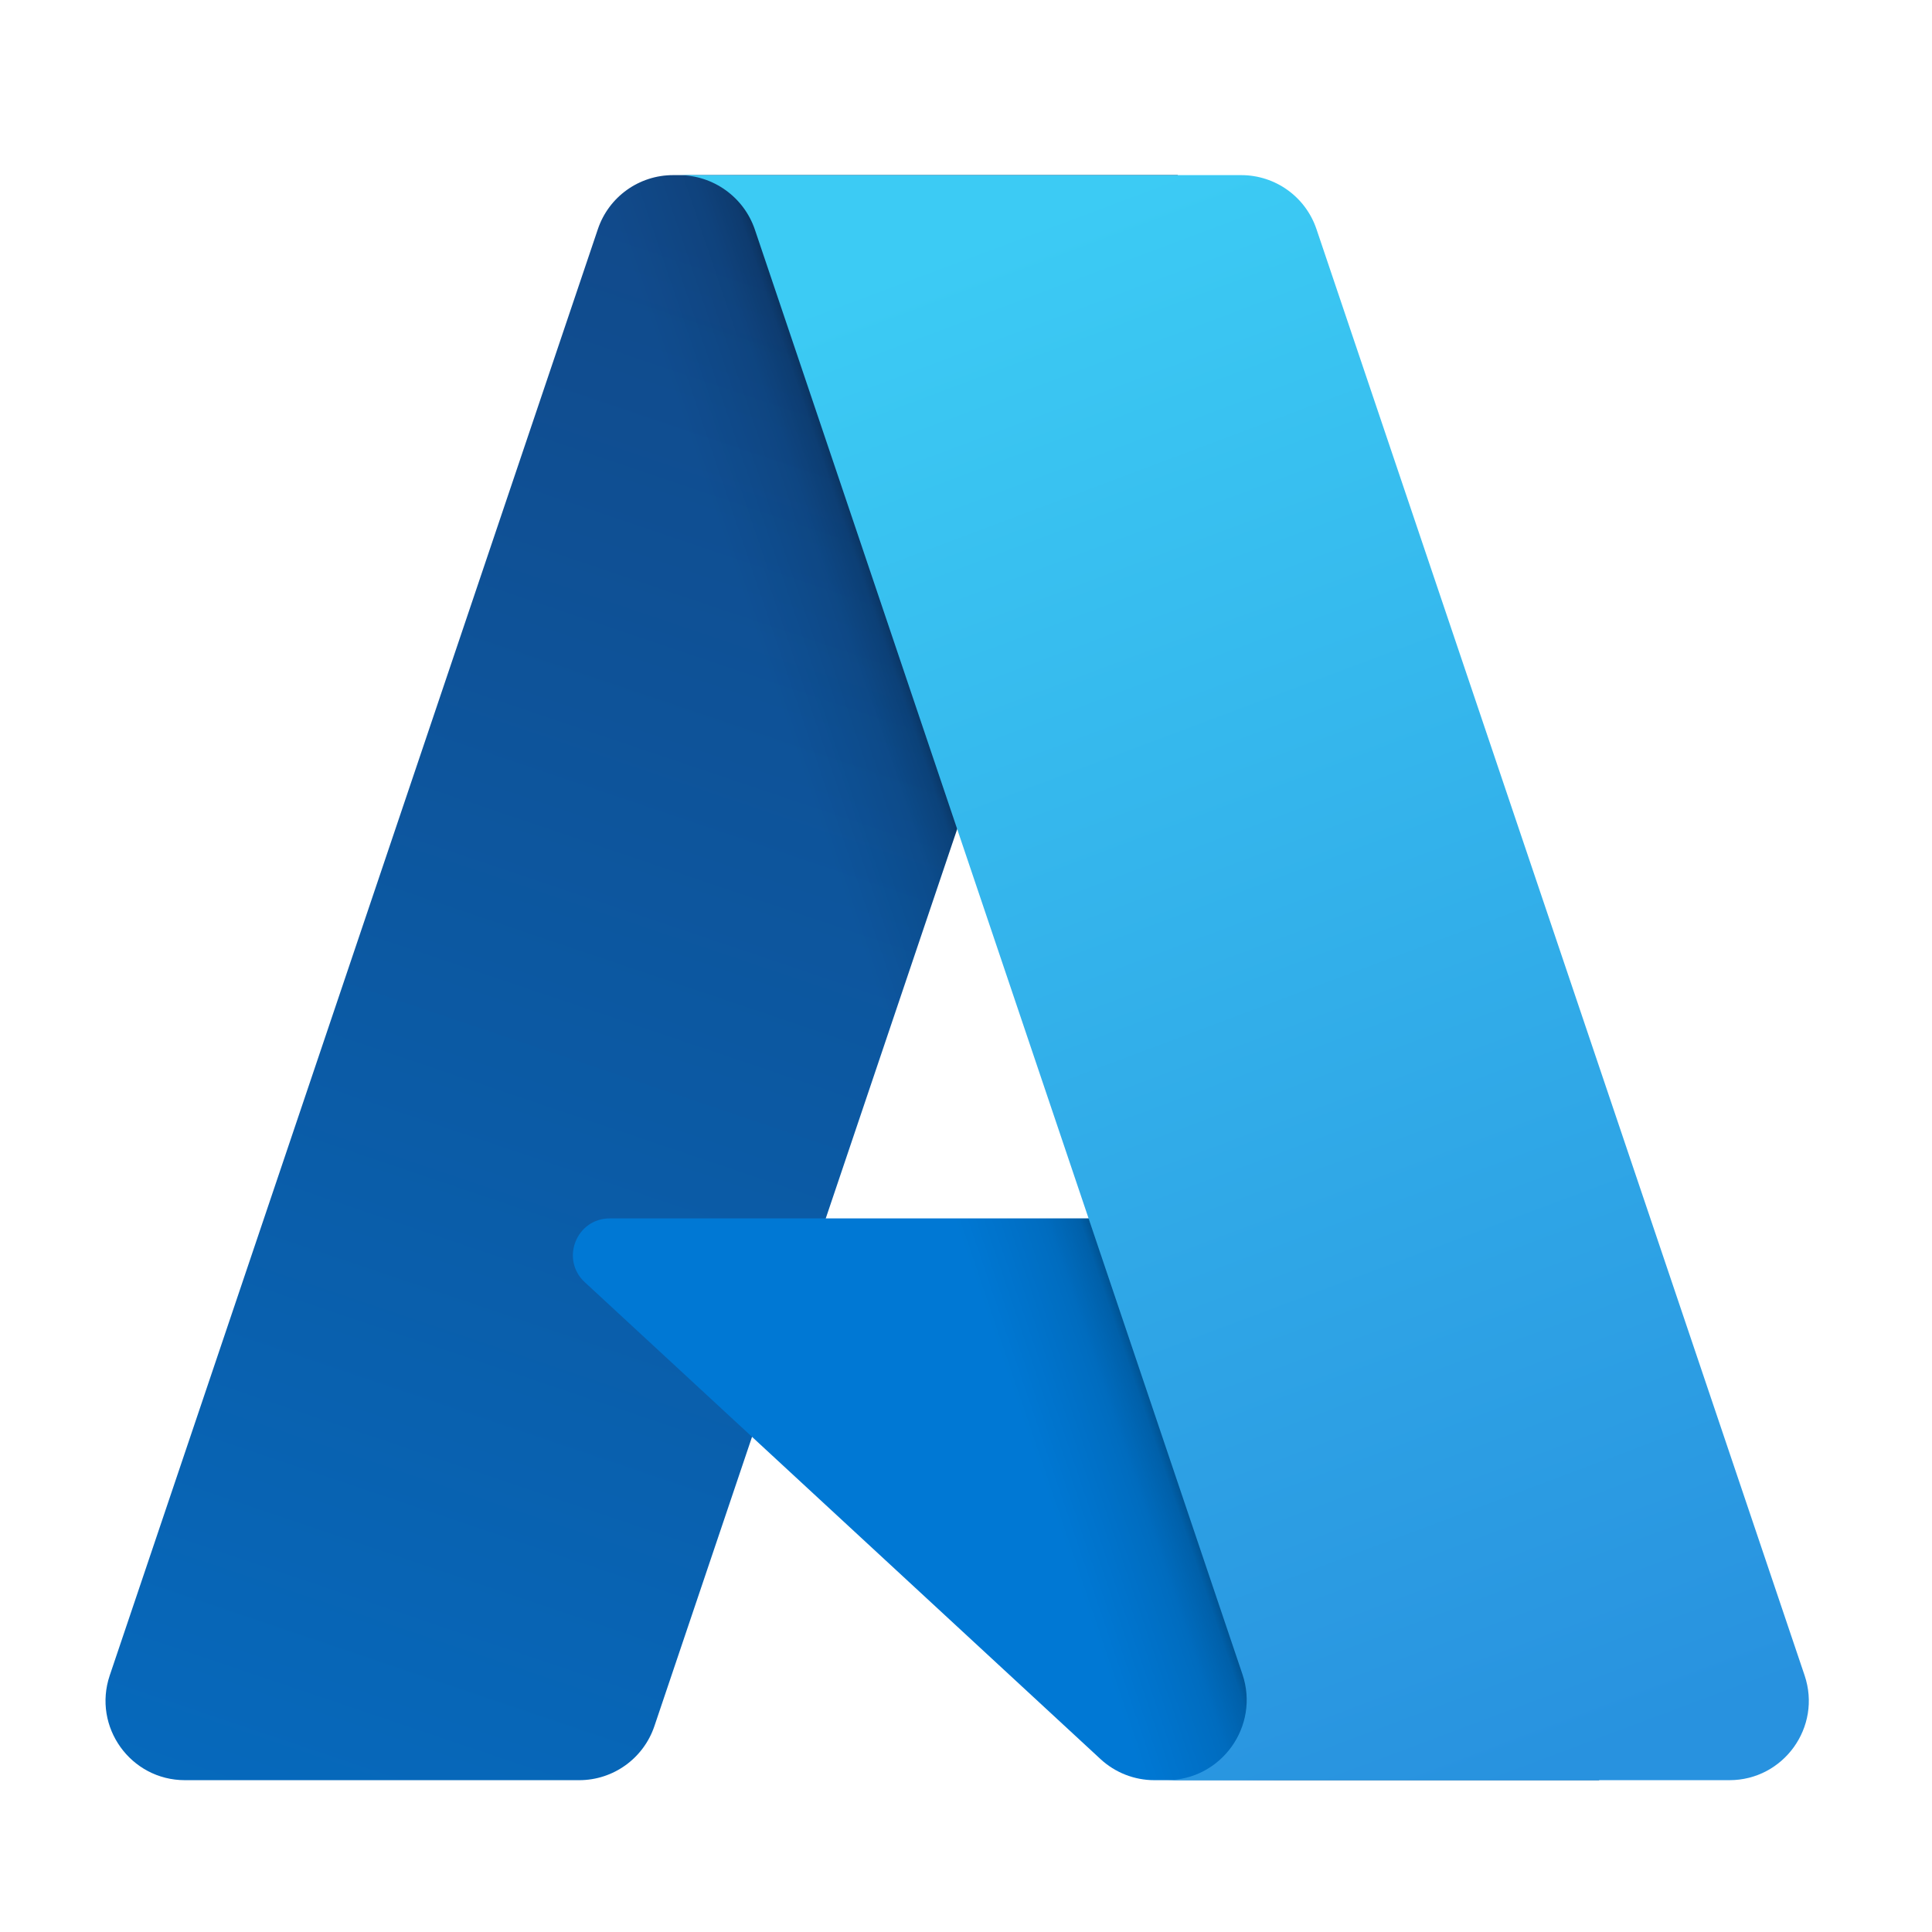
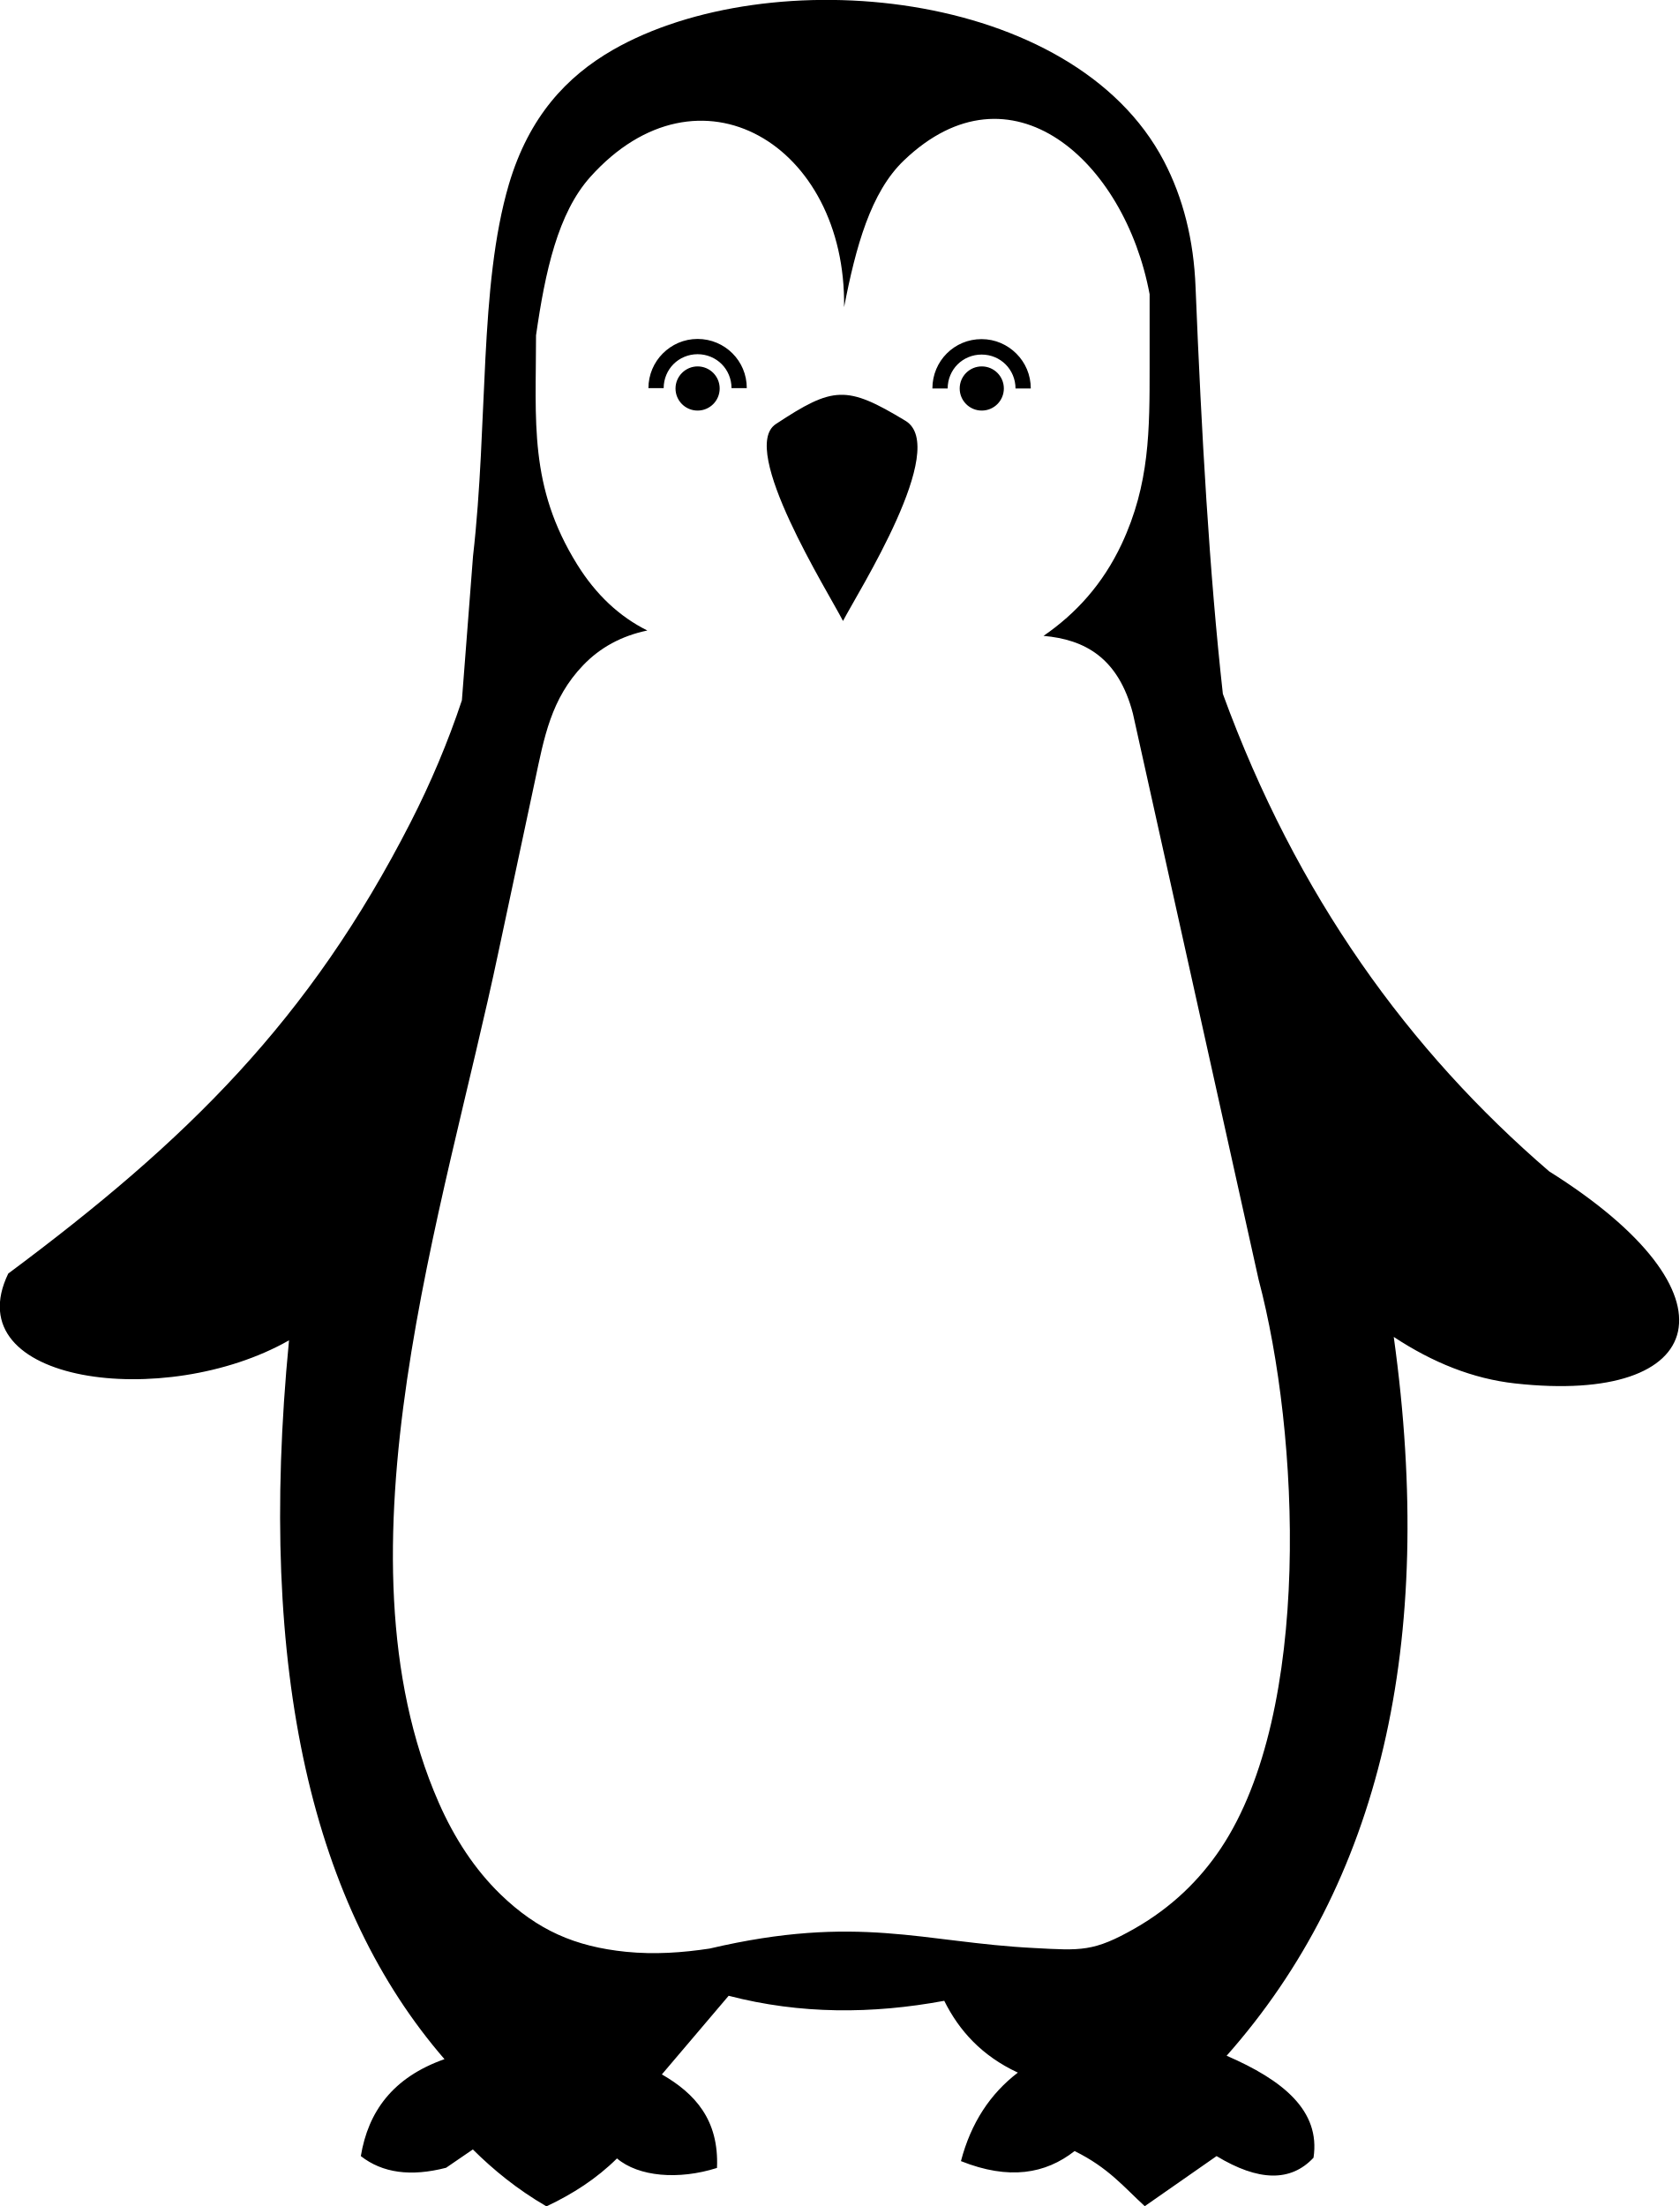
- <svg xmlns="http://www.w3.org/2000/svg" width="100%" height="100%" viewBox="0 0 65 65" fill="none">
-   <path d="M20.115 7.708C20.481 6.622 21.499 5.892 22.645 5.892H39.628L22.016 58.075C21.649 59.161 20.632 59.892 19.486 59.892H6.222C4.395 59.892 3.108 58.098 3.692 56.368L20.115 7.708Z" fill="url(#paint0_linear_2532_530598)" />
-   <path d="M47.224 40.992H20.514C19.388 40.992 18.847 42.374 19.674 43.138L37.025 59.182C37.519 59.639 38.166 59.892 38.838 59.892H53.803L47.224 40.992Z" fill="#0078D4" />
-   <path d="M22.645 5.892C21.499 5.892 20.481 6.622 20.115 7.708L3.692 56.368C3.108 58.098 4.395 59.892 6.222 59.892H19.486C20.631 59.892 21.649 59.161 22.016 58.075L25.283 48.394L36.834 59.174C37.328 59.635 37.979 59.892 38.655 59.892H53.803L47.224 40.992H27.781L39.628 5.892H22.645Z" fill="url(#paint1_linear_2532_530598)" />
-   <path d="M44.291 7.708C43.925 6.622 42.907 5.892 41.761 5.892H22.753H22.84C23.998 5.892 25.027 6.631 25.398 7.728L41.8 56.328C42.391 58.078 41.089 59.892 39.242 59.892H38.953H58.184C60.01 59.892 61.298 58.098 60.714 56.368L44.291 7.708Z" fill="url(#paint2_linear_2532_530598)" />
-   <defs>
-     <linearGradient id="paint0_linear_2532_530598" x1="22.551" y1="7.761" x2="4.939" y2="59.79" gradientUnits="userSpaceOnUse">
-       <stop stop-color="#114A8B" />
-       <stop offset="1" stop-color="#0669BC" />
-     </linearGradient>
-     <linearGradient id="paint1_linear_2532_530598" x1="36.622" y1="40.997" x2="32.551" y2="42.374" gradientUnits="userSpaceOnUse">
-       <stop stop-opacity="0.3" />
-       <stop offset="0.071" stop-opacity="0.2" />
-       <stop offset="0.321" stop-opacity="0.1" />
-       <stop offset="0.623" stop-opacity="0.05" />
-       <stop offset="1" stop-opacity="0" />
-     </linearGradient>
-     <linearGradient id="paint2_linear_2532_530598" x1="33.716" y1="7.761" x2="53.049" y2="59.267" gradientUnits="userSpaceOnUse">
-       <stop stop-color="#3CCBF4" />
-       <stop offset="1" stop-color="#2892DF" />
-     </linearGradient>
-   </defs>
+ <svg xmlns="http://www.w3.org/2000/svg" version="1.1" id="Layer_1" x="0px" y="0px" viewBox="0 0 93.56 122.88" style="enable-background:new 0 0 93.56 122.88" xml:space="preserve">
+   <style type="text/css">.st0{fill-rule:evenodd;clip-rule:evenodd;}</style>
+   <g>
+     <path class="st0" d="M26.35,30.98c0.85-7.43,0.32-15.01,2-20.72c1.12-3.77,3.22-6,5.79-7.48c8.7-4.99,25.64-3.48,30.7,6.2 c1.06,2.03,1.66,4.37,1.76,7.03c0.33,8.14,0.77,15.9,1.52,22.64c4.11,11.26,10.37,19.88,18.18,26.6 c10.87,6.82,8.9,13.01-1.91,11.81c-2.34-0.26-4.58-1.16-6.75-2.59c2.38,17.13-0.8,30.43-9.31,40.04c3.12,1.35,5.24,3.05,4.84,5.68 c-1.27,1.36-3.07,1.32-5.4-0.09l-4,2.79c-1.15-1.05-2.03-2.15-3.91-3.07c-1.62,1.27-3.65,1.63-6.33,0.56 c0.56-2.14,1.64-3.76,3.17-4.93c-2-0.93-3.27-2.33-4.1-4c-4,0.74-8.01,0.76-12.01-0.28l-3.72,4.38c1.84,1.06,3.19,2.53,3.07,5.21 c-2.14,0.68-4.37,0.49-5.57-0.53c-1.13,1.12-2.46,1.98-3.93,2.67c-1.65-0.96-2.96-2.04-4.1-3.17l-1.49,1.02 c-1.97,0.51-3.55,0.29-4.75-0.65c0.41-2.47,1.77-4.38,4.66-5.4c-7.28-8.41-10.47-21.42-8.66-40.04c-6.91,3.93-18.6,2.41-15.64-3.72 c9.97-7.42,16.77-14.1,22.41-25.13c1.12-2.19,2.08-4.46,2.86-6.8L26.35,30.98L26.35,30.98z M36.12,21.63c0-0.76,0.31-1.45,0.8-1.94 l0,0c0.5-0.5,1.18-0.81,1.94-0.81c0.76,0,1.45,0.31,1.94,0.8c0.5,0.5,0.8,1.18,0.8,1.94h-0.85c0-0.52-0.21-1-0.55-1.34 c-0.34-0.34-0.82-0.55-1.34-0.55c-0.52,0-1,0.21-1.34,0.55v0c-0.34,0.34-0.55,0.82-0.55,1.34H36.12L36.12,21.63z M43.22,23.62 c3.2-2.11,3.93-2.17,7.22-0.18c2.47,1.49-2.64,9.53-3.48,11.15C46.15,33,41.12,25,43.22,23.62L43.22,23.62z M38.86,20.41 c0.68,0,1.23,0.55,1.23,1.23s-0.55,1.23-1.23,1.23c-0.68,0-1.23-0.55-1.23-1.23S38.19,20.41,38.86,20.41L38.86,20.41z M54.69,20.41 c0.68,0,1.23,0.55,1.23,1.23s-0.55,1.23-1.23,1.23c-0.68,0-1.23-0.55-1.23-1.23S54.01,20.41,54.69,20.41L54.69,20.41z M51.94,21.63 c0-0.76,0.31-1.45,0.8-1.94c0.5-0.5,1.18-0.8,1.94-0.8c0.76,0,1.44,0.31,1.94,0.81l0,0c0.5,0.5,0.8,1.18,0.8,1.94h-0.85 c0-0.52-0.21-1-0.55-1.34v0c-0.34-0.34-0.81-0.55-1.34-0.55c-0.52,0-1,0.21-1.34,0.55c-0.34,0.34-0.55,0.82-0.55,1.34H51.94 L51.94,21.63z M47.02,17.11c0.65-3.35,1.48-6.41,3.34-8.18c5.94-5.68,12.29,0.01,13.68,7.46v4c0,3.56,0.01,6.57-1.56,9.92 c-1.04,2.21-2.53,3.86-4.35,5.11c2.29,0.2,4.17,1.21,4.98,4.33l7,31.52c2.28,8.59,3.01,24.04-2.11,31.7 c-1.18,1.76-2.73,3.27-4.77,4.44c-2.31,1.32-3.01,1.24-5.62,1.1c-6.18-0.31-9.8-1.91-18.08,0.03c-1.52,0.23-3.06,0.34-4.66,0.18 c-2.84-0.29-4.92-1.2-6.99-3.2c-1.43-1.39-2.56-3.11-3.44-5.11c-6.13-13.97,0.32-33.09,3.33-47.4l2.03-9.52 c0.51-2.4,0.89-4.57,2.69-6.44c0.94-0.98,2.13-1.63,3.57-1.93c-1.55-0.77-2.86-1.99-3.91-3.68c-2.7-4.35-2.29-7.97-2.29-12.76 c0.51-3.56,1.22-6.81,3.02-8.82C38.93,3.11,47.15,8.06,47.02,17.11L47.02,17.11z" />
+   </g>
</svg>
